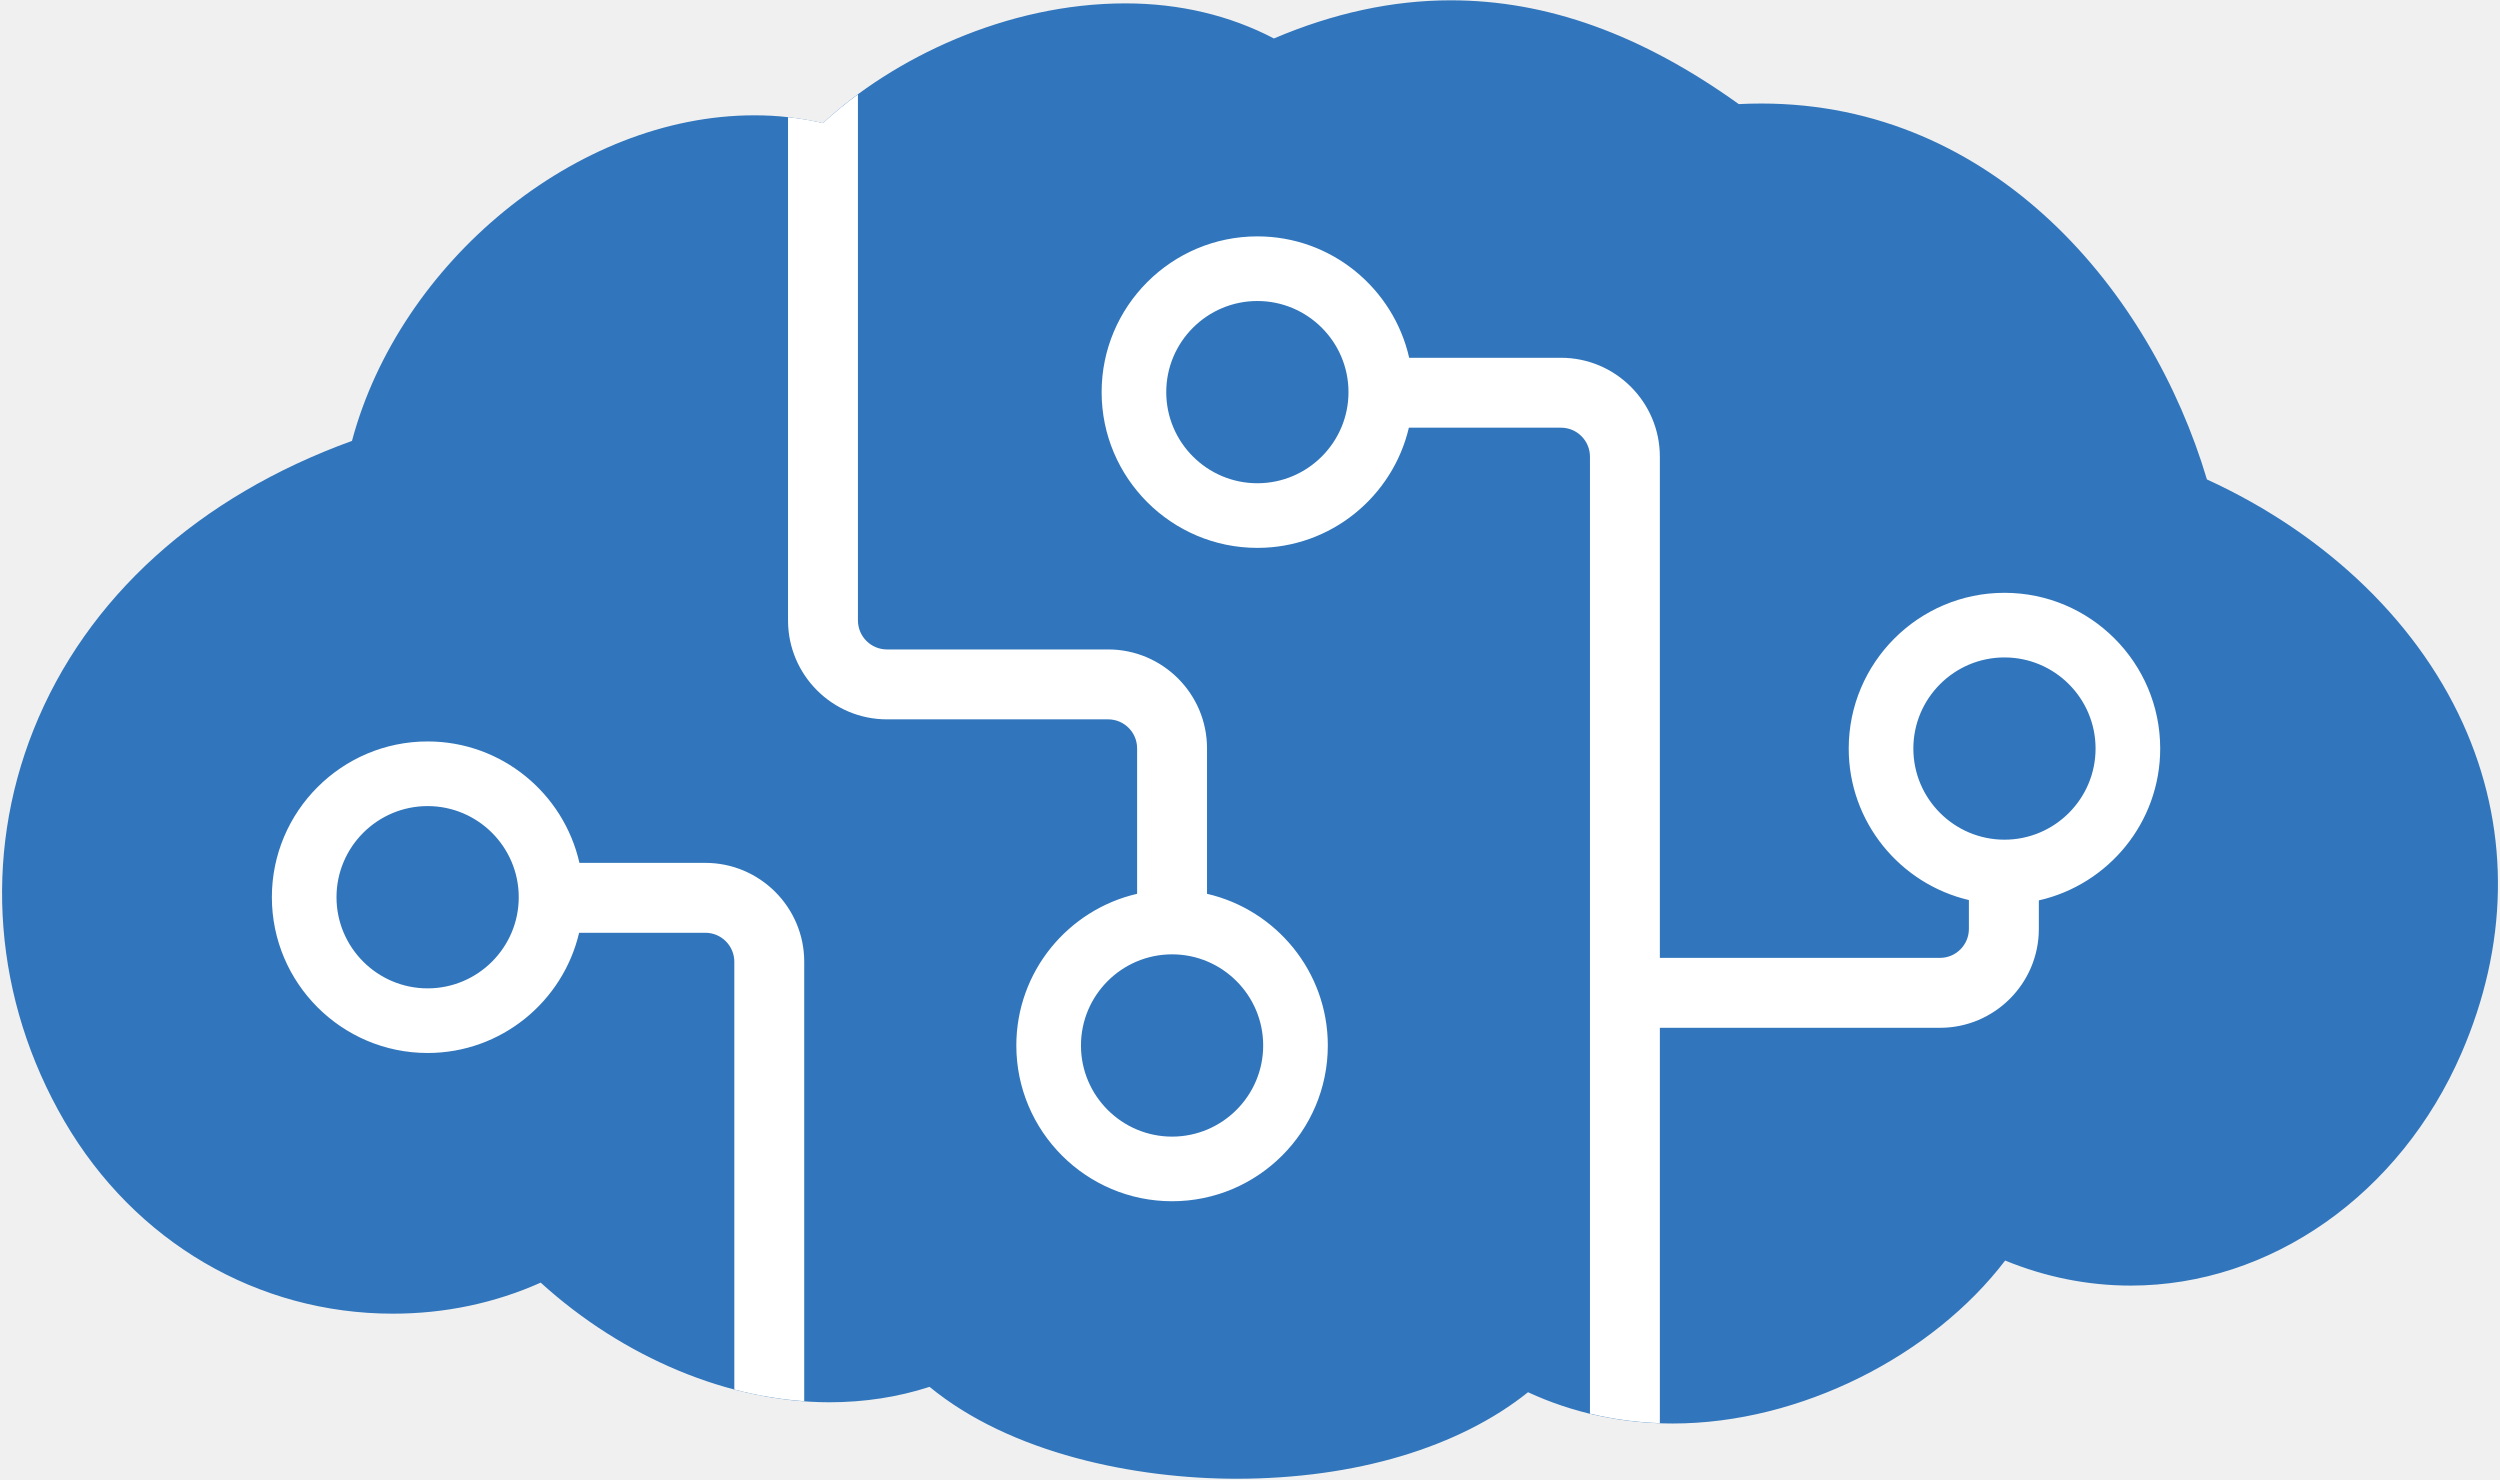
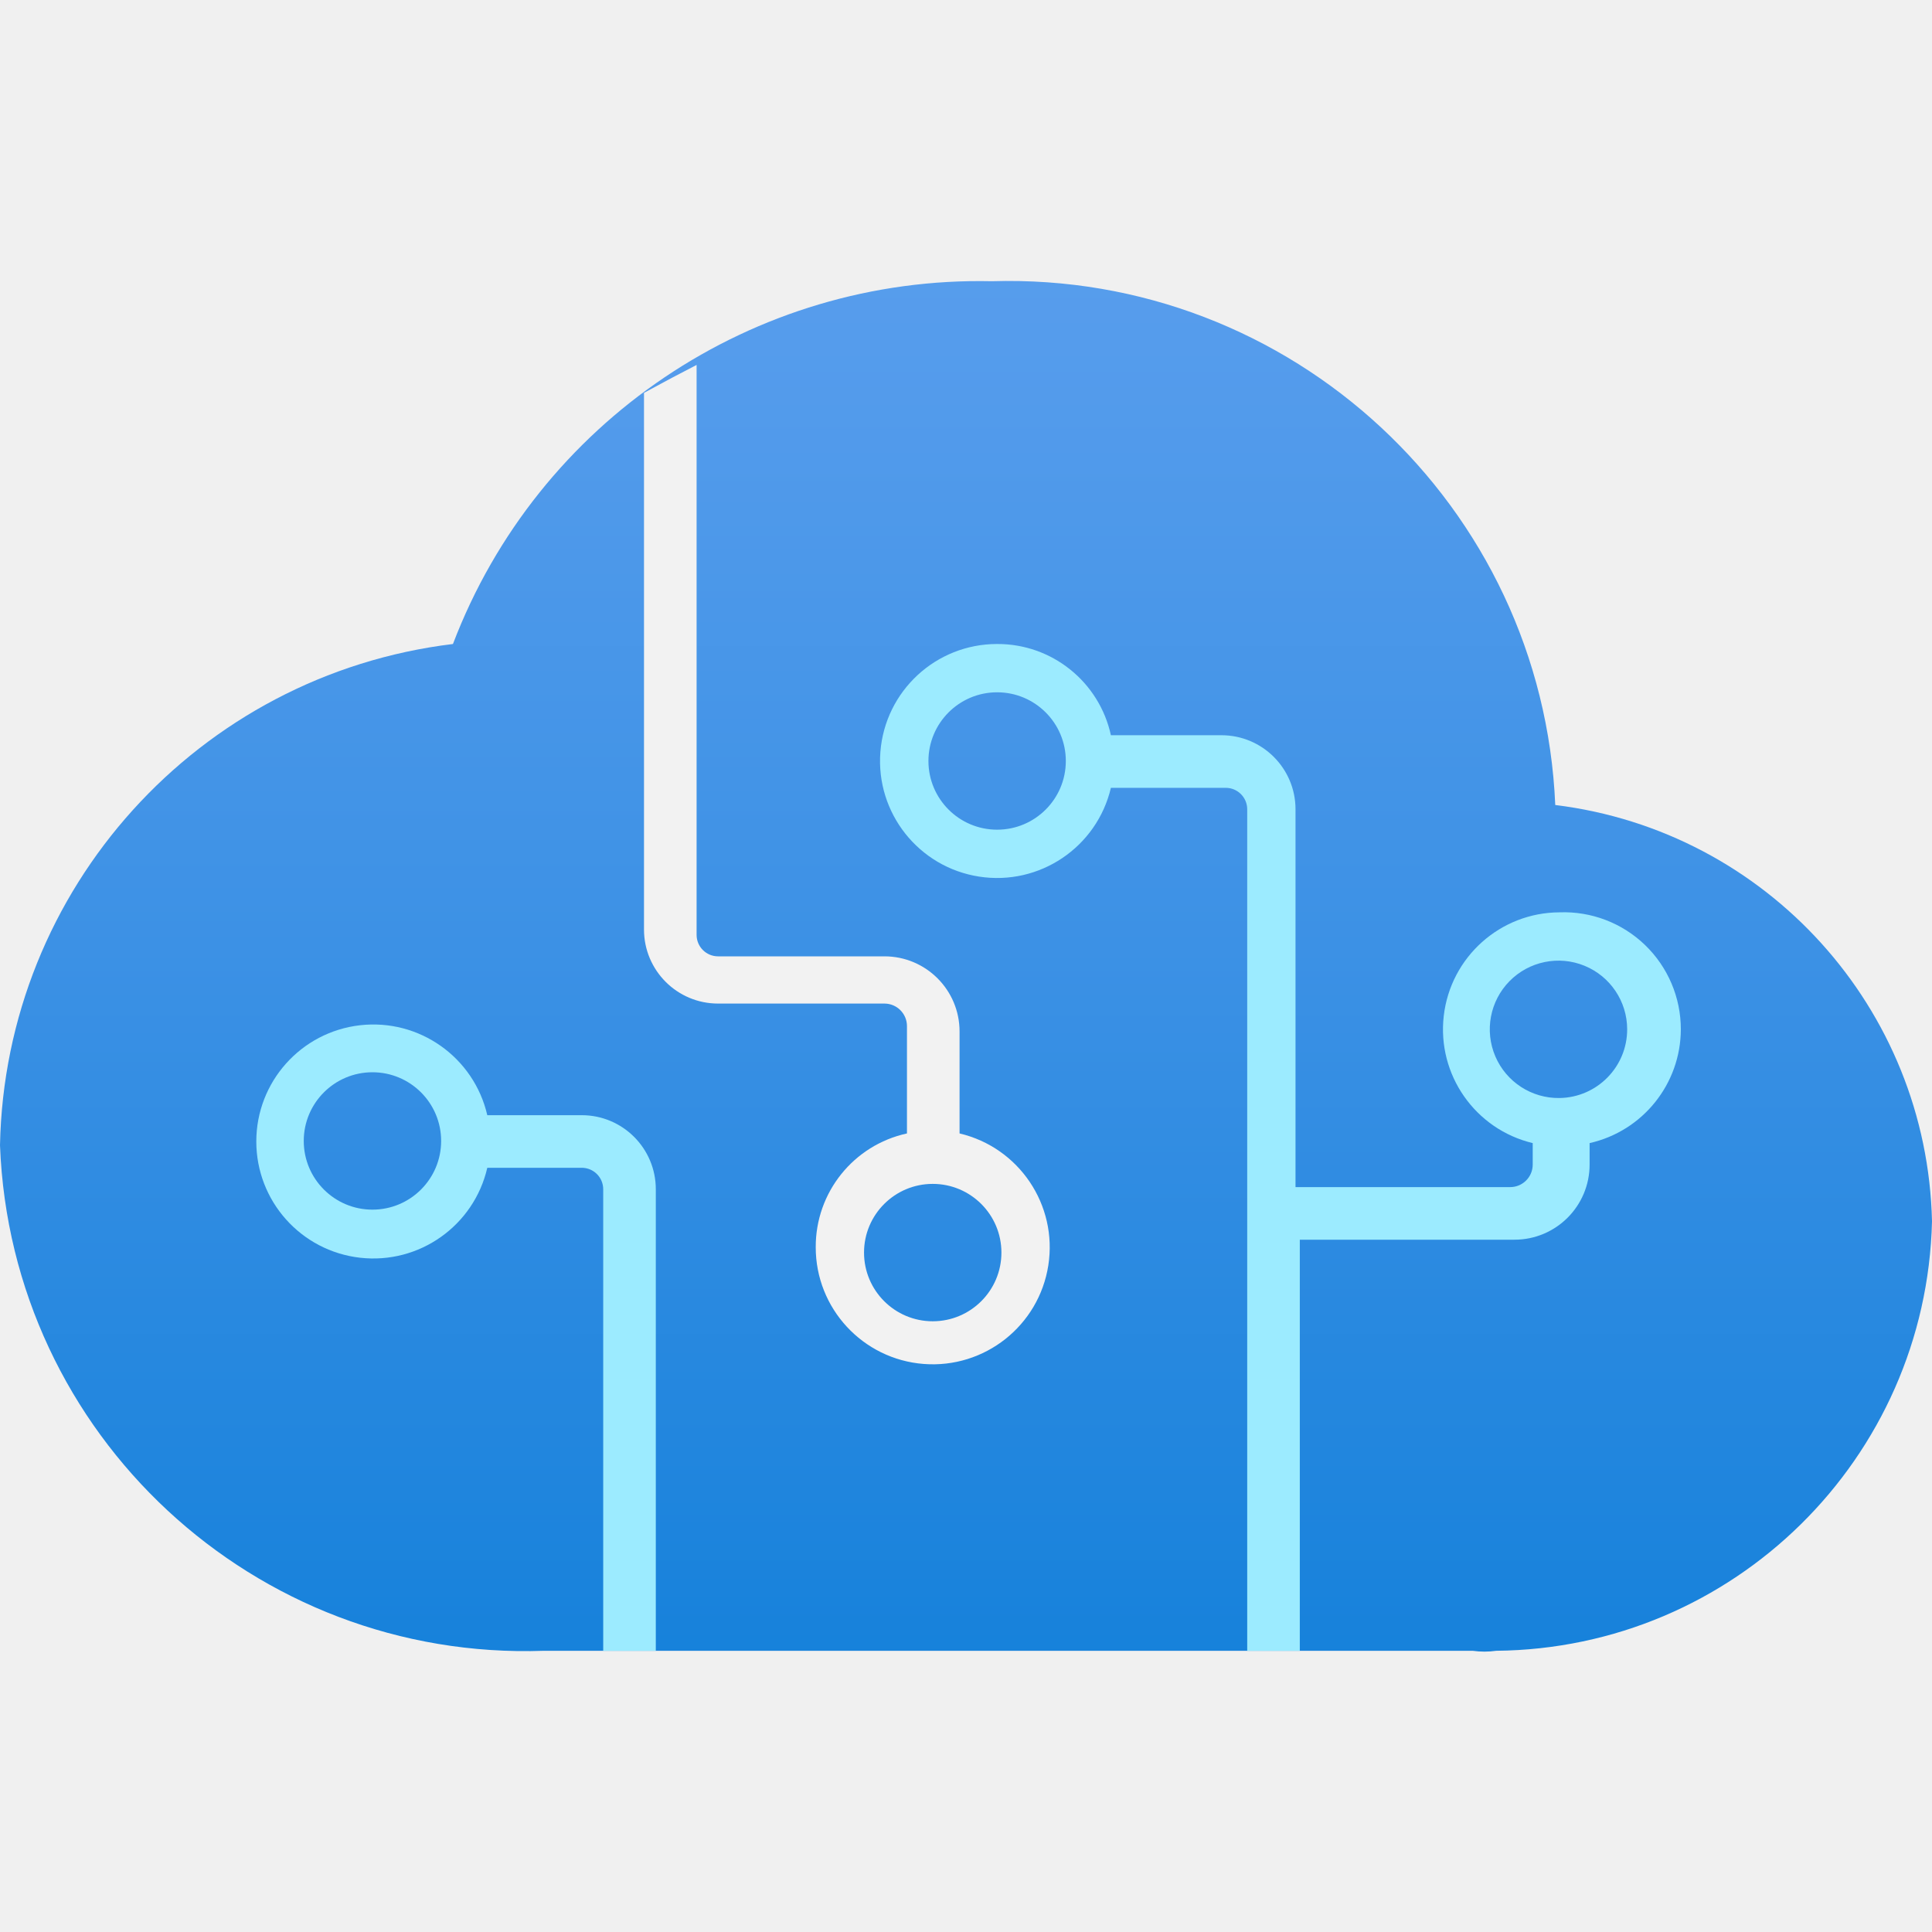
- <svg viewBox="64.048 -1062.413 193.4 114.42" class="" role="presentation" focusable="false" id="FxSymbol0-0a3" data-type="1">
-   <g>
-     <path fill="#3176BC" d="M254.908-1005.695c-3.504-8.302-10.753-15.332-20.133-19.63-4.324-14.539-16.426-29.079-34.475-29.079-.575 0-1.156.015-1.741.044-7.528-5.398-14.84-8.029-22.287-8.029-4.489 0-9.076.991-13.674 2.952-3.405-1.785-7.312-2.715-11.487-2.715-9.237 0-17.998 4.266-23.406 9.264a23.086 23.086 0 0 0-5.304-.604c-13.779 0-27.433 11.384-31.124 25.186-11.877 4.309-20.551 12.139-24.624 22.323-3.952 9.882-3.083 20.93 2.384 30.313 5.43 9.319 14.928 14.883 25.408 14.883 4.021 0 7.896-.821 11.431-2.402 6.372 5.793 14.571 9.256 22.334 9.256 2.707 0 5.299-.4 7.749-1.193 6.286 5.17 15.922 7.109 23.74 7.109 9.226 0 17.242-2.437 22.557-6.693 3.444 1.594 7.237 2.421 11.194 2.42h.003c9.899 0 20.127-5.274 25.713-12.607 3.116 1.277 6.396 1.938 9.712 1.938h.003c10.816-.002 20.86-7.063 25.589-17.989 3.604-8.33 3.756-16.886.438-24.747z" />
-     <path d="M118.612-995.661h-9.739c-1.215-5.369-6.015-9.394-11.744-9.394-6.644 0-12.049 5.406-12.049 12.05 0 6.645 5.405 12.051 12.049 12.051 5.696 0 10.471-3.979 11.72-9.3h9.764a2.245 2.245 0 0 1 2.242 2.242v33.091a29.66 29.66 0 0 0 5.408.906v-33.997c0-4.217-3.432-7.649-7.651-7.649zm-21.483 9.708c-3.887 0-7.049-3.163-7.049-7.051 0-3.888 3.162-7.05 7.049-7.05s7.049 3.163 7.049 7.05c0 3.888-3.162 7.051-7.049 7.051zm60.294-7.315v-11.256c0-4.218-3.432-7.648-7.648-7.648H132.66a2.245 2.245 0 0 1-2.242-2.243v-40.697a31.657 31.657 0 0 0-2.712 2.223 22.18 22.18 0 0 0-2.696-.46v38.934c0 4.219 3.432 7.651 7.65 7.651h17.115a2.243 2.243 0 0 1 2.24 2.24v11.256c-5.344 1.232-9.344 6.02-9.344 11.733 0 6.644 5.404 12.05 12.048 12.05s12.049-5.406 12.049-12.05c0-5.713-4.001-10.501-9.345-11.733zm-2.704 18.784c-3.886 0-7.048-3.163-7.048-7.05 0-3.888 3.162-7.051 7.048-7.051 3.887 0 7.049 3.163 7.049 7.051 0 3.887-3.163 7.05-7.049 7.05zm76.442-30.02c0-6.644-5.404-12.049-12.047-12.049-6.644 0-12.049 5.405-12.049 12.049 0 5.696 3.978 10.47 9.297 11.72v2.231a2.243 2.243 0 0 1-2.24 2.242h-21.668v-38.774c0-4.218-3.431-7.65-7.649-7.65h-11.743c-1.215-5.368-6.014-9.392-11.743-9.392-6.644 0-12.049 5.406-12.049 12.05 0 6.644 5.405 12.048 12.049 12.048 5.696 0 10.471-3.978 11.72-9.298h11.767a2.243 2.243 0 0 1 2.241 2.242v74.031c1.75.423 3.559.672 5.408.737v-30.585h21.668c4.219 0 7.65-3.432 7.65-7.65v-2.207c5.366-1.216 9.388-6.015 9.388-11.745zm-69.843-20.525c-3.887 0-7.049-3.162-7.049-7.048 0-3.887 3.162-7.05 7.049-7.05s7.049 3.163 7.049 7.05c0 3.886-3.162 7.048-7.049 7.048zm57.796 27.574c-3.887 0-7.049-3.163-7.049-7.05s3.162-7.049 7.049-7.049c3.886 0 7.047 3.162 7.047 7.049s-3.161 7.05-7.047 7.05z" class="msportalfx-svg-c01" fill="#ffffff" />
-   </g>
+ <svg xmlns="http://www.w3.org/2000/svg" data-slug-id="cognitive-services" viewBox="0 0 18 18">
  <defs>
-     <linearGradient id="a" x1="9" y1="16.39" x2="9" y2="-1.94" gradientUnits="userSpaceOnUse">
+     <linearGradient id="cognitive-services:b6c43bd9-e37f-4191-93c2-d3a7a84c505e-bcc9dd0c" x1="9" y1="19.13" x2="9" y2="-0.29" gradientUnits="userSpaceOnUse">
      <stop offset="0" stop-color="#0078d4" />
-       <stop offset=".16" stop-color="#1380da" />
-       <stop offset=".53" stop-color="#3c91e5" />
-       <stop offset=".82" stop-color="#559cec" />
+       <stop offset="0.16" stop-color="#1380da" />
+       <stop offset="0.53" stop-color="#3c91e5" />
+       <stop offset="0.82" stop-color="#559cec" />
      <stop offset="1" stop-color="#5ea0ef" />
    </linearGradient>
-     <linearGradient id="b" x1="9.88" y1="7.11" x2="9.99" y2="17.27" gradientUnits="userSpaceOnUse">
-       <stop offset="0" stop-color="#32d4f5" />
-       <stop offset=".32" stop-color="#31d1f3" />
-       <stop offset=".53" stop-color="#2ec9eb" />
-       <stop offset=".7" stop-color="#29bade" />
-       <stop offset=".86" stop-color="#22a5cb" />
-       <stop offset="1" stop-color="#198ab3" />
-       <stop offset="1" stop-color="#198ab3" />
-     </linearGradient>
-     <radialGradient id="c" cx="9.43" cy="7.03" r="7.27" gradientUnits="userSpaceOnUse">
-       <stop offset="0" stop-color="#f2f2f2" />
-       <stop offset=".58" stop-color="#eee" />
-       <stop offset="1" stop-color="#e6e6e6" />
-     </radialGradient>
  </defs>
+   <path d="M18,11.38A4,4,0,0,0,14.49,7.5,5.1,5.1,0,0,0,9.24,2.62,5.25,5.25,0,0,0,4.22,6,4.8,4.8,0,0,0,0,10.67a4.9,4.9,0,0,0,5.07,4.71l.44,0h8.21a.78.78,0,0,0,.22,0A4.1,4.1,0,0,0,18,11.38Z" fill="url(#cognitive-services:b6c43bd9-e37f-4191-93c2-d3a7a84c505e-bcc9dd0c)" />
+   <path d="M5.42,10.39H4.54a1.09,1.09,0,1,0,0,.49h.88a.2.2,0,0,1,.2.2v4.3h.49v-4.3A.69.69,0,0,0,5.42,10.39Zm-1.95.88a.64.64,0,1,1,.64-.64A.64.64,0,0,1,3.47,11.27Z" fill="#9cebff" />
+   <path d="M8.94,10.61v-1a.7.7,0,0,0-.7-.7H6.69a.2.2,0,0,1-.2-.2V3.4l-.23.12L6,3.66v5a.69.69,0,0,0,.69.69H8.24a.21.21,0,0,1,.21.21v1a1.08,1.08,0,0,0-.85,1.06,1.09,1.09,0,1,0,1.34-1.06Zm-.25,1.7h0a.64.64,0,1,1,.64-.64A.64.64,0,0,1,8.69,12.31Z" fill="#f2f2f2" />
+   <path d="M14.53,8.5a1.09,1.09,0,0,0-.25,2.15v.2a.21.21,0,0,1-.21.21h-2V7.54a.69.69,0,0,0-.69-.69H10.35A1.08,1.08,0,0,0,9.29,6a1.09,1.09,0,1,0,1.06,1.34h1.07a.2.2,0,0,1,.2.2v7.84h.49V11.55h2a.7.7,0,0,0,.7-.7v-.2a1.09,1.09,0,0,0,.85-1.06h0A1.09,1.09,0,0,0,14.53,8.5ZM9.29,7.73h0a.64.64,0,1,1,.64-.64A.64.64,0,0,1,9.29,7.73Zm5.24,2.5h0a.64.64,0,1,1,.63-.64A.64.64,0,0,1,14.53,10.23Z" fill="#9cebff" />
</svg>
